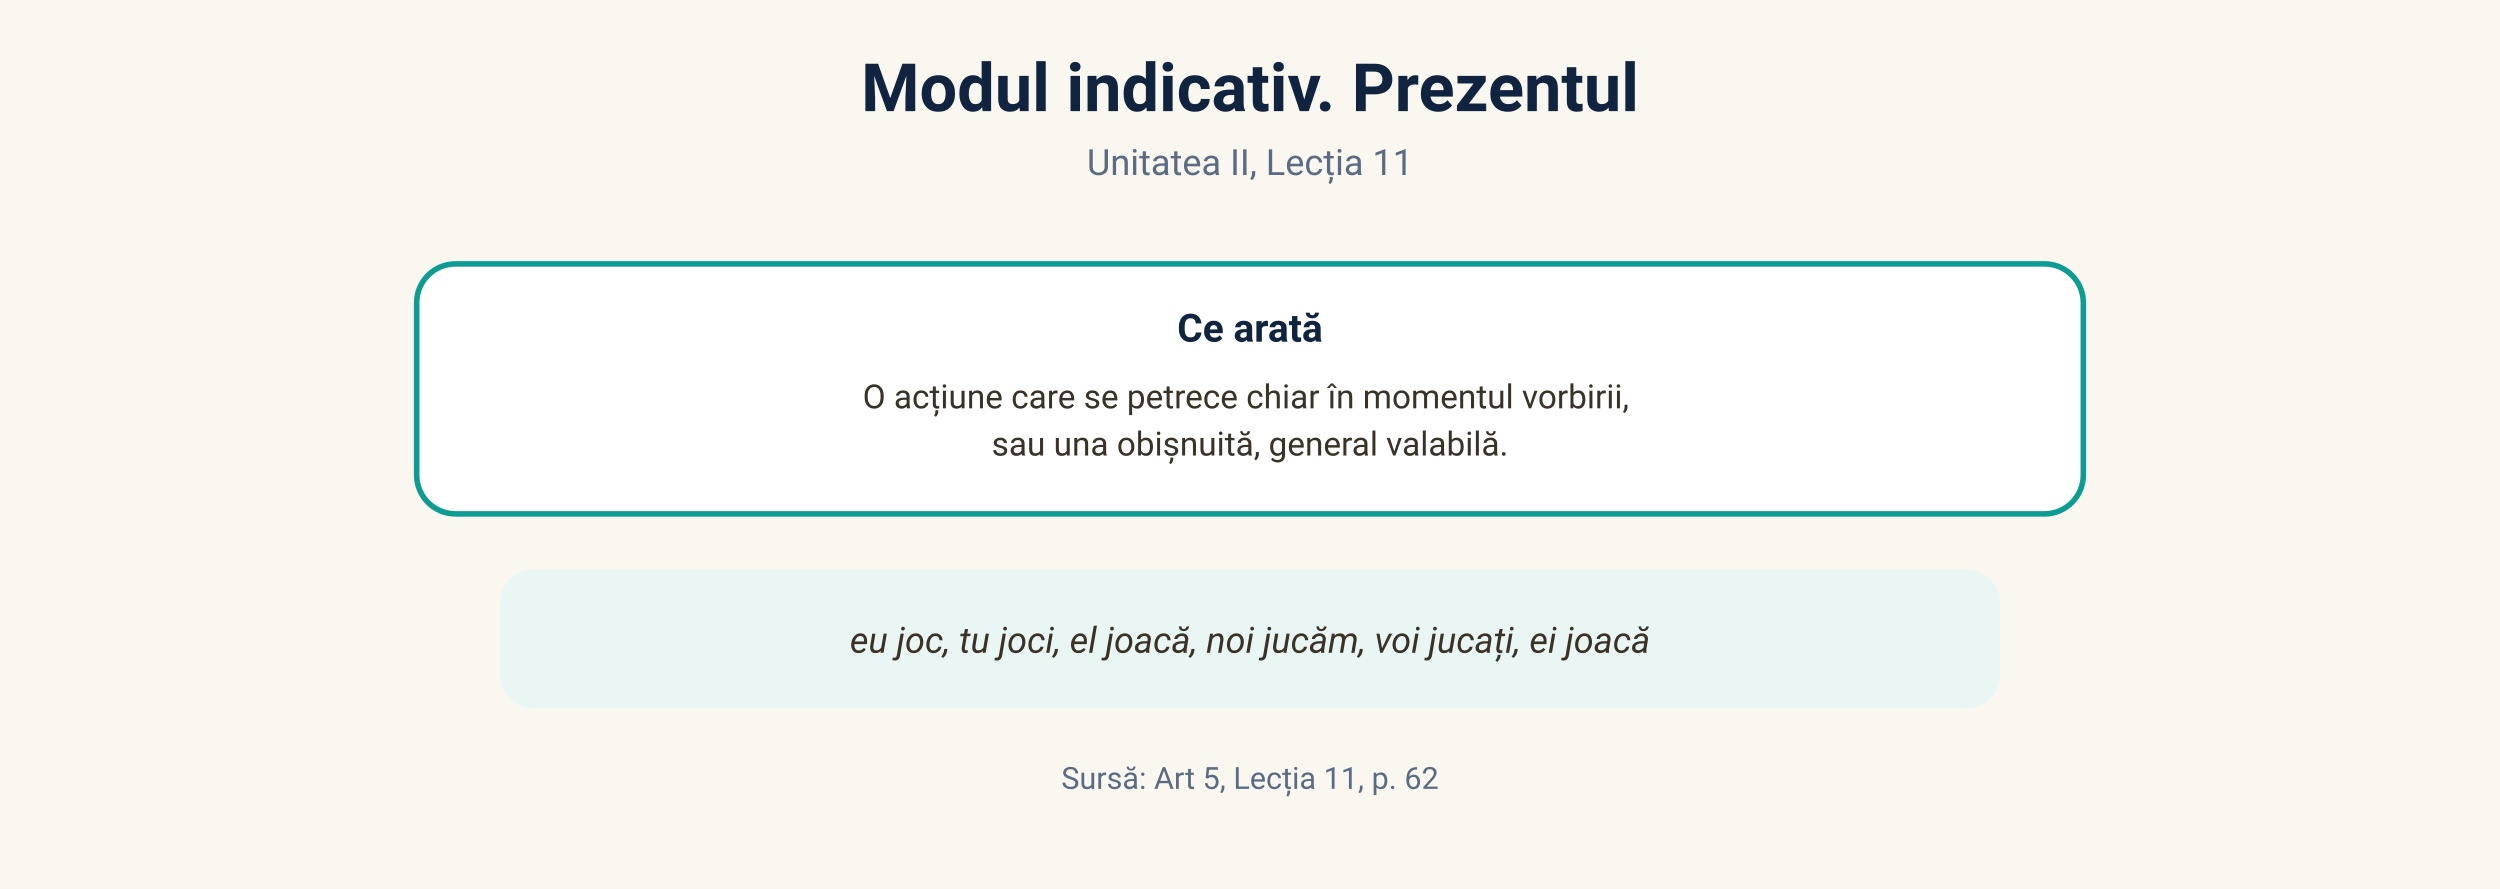
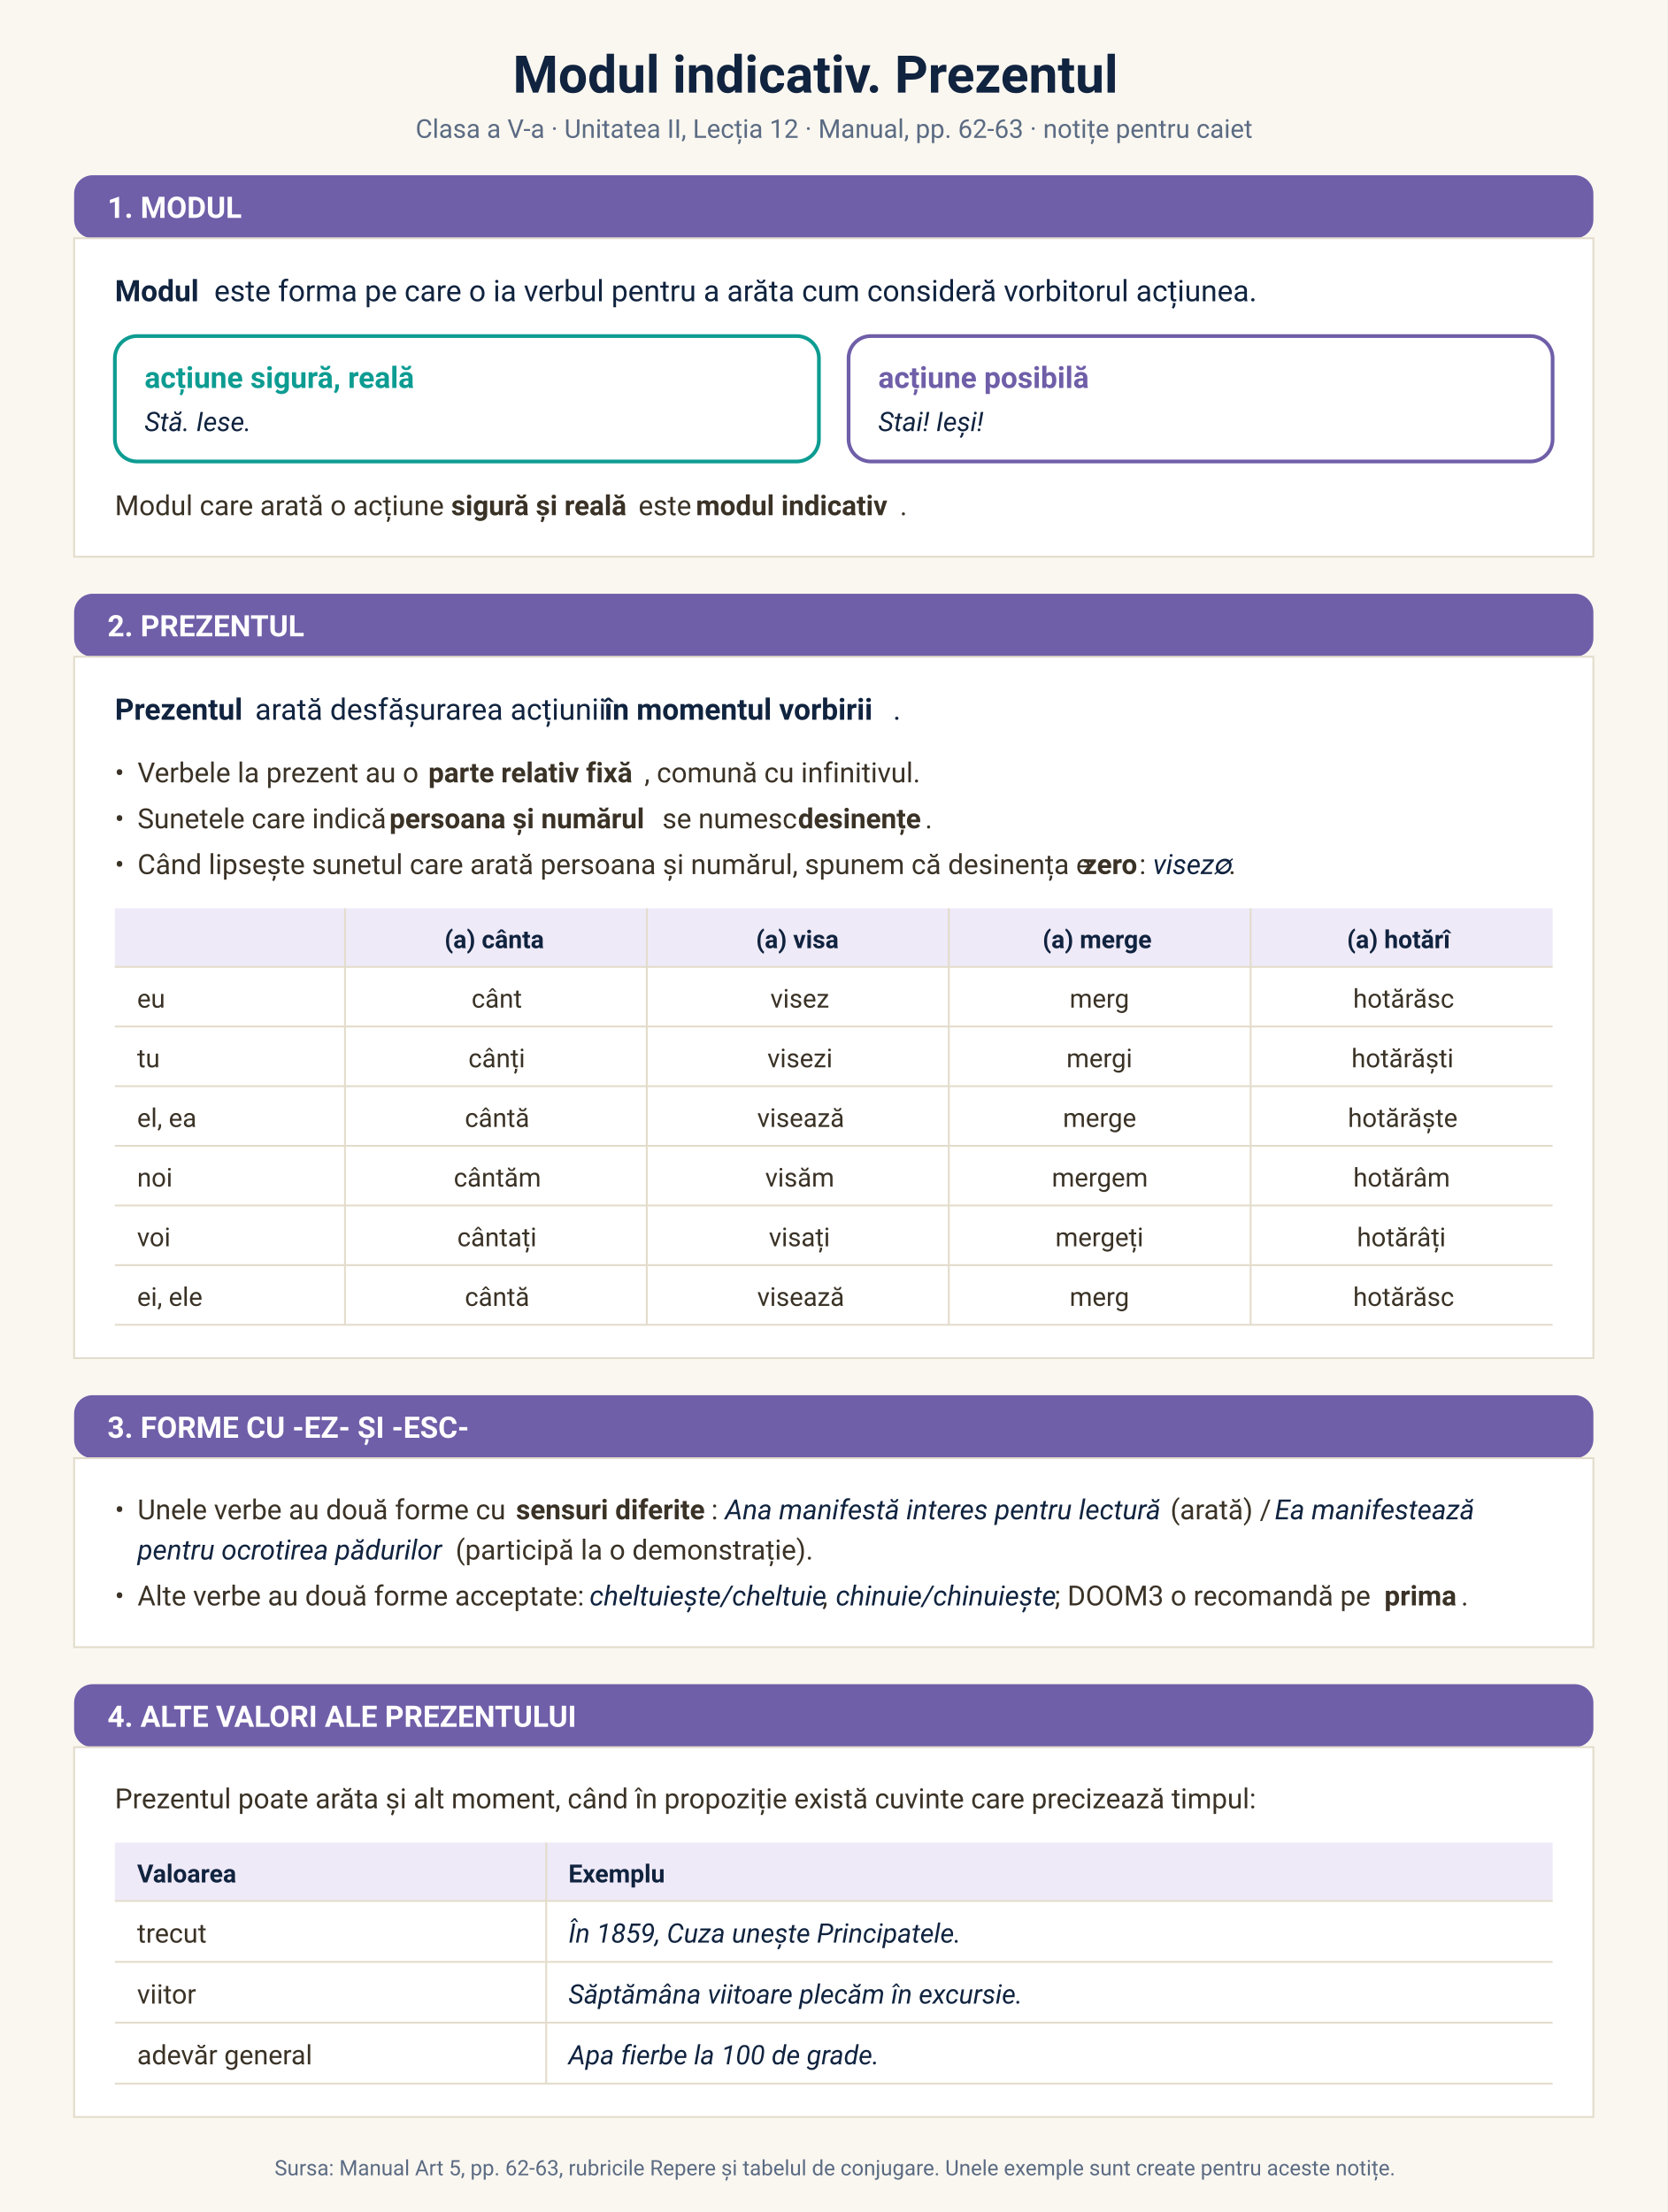
- <svg xmlns="http://www.w3.org/2000/svg" viewBox="0 0 900 320" font-family="'Segoe UI', 'Plus Jakarta Sans', -apple-system, Roboto, sans-serif">
-   <rect width="900" height="320" fill="#faf7f0" />
-   <text x="450" y="40" text-anchor="middle" font-size="24" font-weight="700" fill="#10233f">Modul indicativ. Prezentul</text>
-   <text x="450" y="63" text-anchor="middle" font-size="13" fill="#5b6b83">Unitatea II, Lecția 11</text>
-   <rect x="150" y="95" width="600" height="90" rx="14" fill="#ffffff" stroke="#0d9c92" stroke-width="2" />
-   <text x="450" y="123" text-anchor="middle" font-size="14" font-weight="700" fill="#10233f">Ce arată</text>
-   <text font-size="12" fill="#3a3226" text-anchor="middle">
-     <tspan x="450" y="147">O acțiune care se petrece chiar în momentul vorbirii,</tspan>
-     <tspan x="450" y="164">sau una obișnuită, general valabilă.</tspan>
-   </text>
-   <rect x="180" y="205" width="540" height="50" rx="12" fill="#eaf6f4" />
-   <text x="450" y="235" text-anchor="middle" font-size="13" fill="#3a3226" font-style="italic">eu joc, tu joci, el joacă, noi jucăm, voi jucați, ei joacă</text>
-   <text x="450" y="284" text-anchor="middle" font-size="11" fill="#5b6b83">Sursă: Art 5, Lecția 11, p. 62</text>
+ <svg xmlns="http://www.w3.org/2000/svg" viewBox="0 0 900 1194" font-family="'Segoe UI', 'Plus Jakarta Sans', -apple-system, Roboto, sans-serif">
+   <rect width="900" height="1194" fill="#faf7f0" />
+   <text x="276.8" y="50.0" font-size="28" fill="#10233f" font-weight="700" textLength="346.9" lengthAdjust="spacing">Modul indicativ. Prezentul</text>
+   <text x="224.3" y="74.4" font-size="14" fill="#5b6b83" textLength="451.4" lengthAdjust="spacing">Clasa a V-a · Unitatea II, Lecția 12 · Manual, pp. 62-63 · notițe pentru caiet</text>
+   <rect x="40" y="94.6" width="820" height="34" rx="10" fill="#6f5ea8" />
+   <text x="58" y="117.6" font-size="16" font-weight="700" fill="#ffffff">1. MODUL</text>
+   <rect x="40" y="128.6" width="820" height="171.9" fill="#ffffff" stroke="#e3dccb" />
+   <text x="62.0" y="162.6" font-size="16" fill="#10233f" font-weight="700" textLength="49.3" lengthAdjust="spacing">Modul</text>
+   <text x="115.6" y="162.6" font-size="16" fill="#10233f" textLength="560.9" lengthAdjust="spacing">este forma pe care o ia verbul pentru a arăta cum consideră vorbitorul acțiunea.</text>
+   <rect x="62.0" y="181.4" width="380.0" height="67.7" rx="12" fill="#ffffff" stroke="#0d9c92" stroke-width="2" />
+   <text x="78.0" y="209.4" font-size="16" fill="#0d9c92" font-weight="700" textLength="151.5" lengthAdjust="spacing">acțiune sigură, reală</text>
+   <text x="78.0" y="232.7" font-size="14.5" fill="#10233f" font-style="italic" textLength="53.9" lengthAdjust="spacing">Stă. Iese.</text>
+   <rect x="458.0" y="181.4" width="380.0" height="67.7" rx="12" fill="#ffffff" stroke="#6f5ea8" stroke-width="2" />
+   <text x="474.0" y="209.4" font-size="16" fill="#6f5ea8" font-weight="700" textLength="118.4" lengthAdjust="spacing">acțiune posibilă</text>
+   <text x="474.0" y="232.7" font-size="14.5" fill="#10233f" font-style="italic" textLength="57.3" lengthAdjust="spacing">Stai! Ieși!</text>
+   <text x="62.0" y="278.1" font-size="15" fill="#3a3226" textLength="177.4" lengthAdjust="spacing">Modul care arată o acțiune</text>
+   <text x="243.5" y="278.1" font-size="15" fill="#3a3226" font-weight="700" textLength="97.0" lengthAdjust="spacing">sigură și reală</text>
+   <text x="344.6" y="278.1" font-size="15" fill="#3a3226" textLength="27.0" lengthAdjust="spacing">este</text>
+   <text x="375.6" y="278.1" font-size="15" fill="#3a3226" font-weight="700" textLength="110.1" lengthAdjust="spacing">modul indicativ</text>
+   <text x="485.7" y="278.1" font-size="15" fill="#3a3226" textLength="3.3" lengthAdjust="spacing">.</text>
+   <rect x="40" y="320.5" width="820" height="34" rx="10" fill="#6f5ea8" />
+   <text x="58" y="343.5" font-size="16" font-weight="700" fill="#ffffff">2. PREZENTUL</text>
+   <rect x="40" y="354.5" width="820" height="378.6" fill="#ffffff" stroke="#e3dccb" />
+   <text x="62.0" y="388.5" font-size="16" fill="#10233f" font-weight="700" textLength="71.4" lengthAdjust="spacing">Prezentul</text>
+   <text x="137.7" y="388.5" font-size="16" fill="#10233f" textLength="184.2" lengthAdjust="spacing">arată desfășurarea acțiunii</text>
+   <text x="326.2" y="388.5" font-size="16" fill="#10233f" font-weight="700" textLength="155.8" lengthAdjust="spacing">în momentul vorbirii</text>
+   <text x="482.0" y="388.5" font-size="16" fill="#10233f" textLength="3.5" lengthAdjust="spacing">.</text>
+   <text x="62.0" y="422.3" font-size="15" fill="#3a3226">•</text>
+   <text x="74.2" y="422.3" font-size="15" fill="#3a3226" textLength="153.0" lengthAdjust="spacing">Verbele la prezent au o</text>
+   <text x="231.2" y="422.3" font-size="15" fill="#3a3226" font-weight="700" textLength="116.6" lengthAdjust="spacing">parte relativ fixă</text>
+   <text x="347.8" y="422.3" font-size="15" fill="#3a3226" textLength="148.2" lengthAdjust="spacing">, comună cu infinitivul.</text>
+   <text x="62.0" y="447.1" font-size="15" fill="#3a3226">•</text>
+   <text x="74.2" y="447.1" font-size="15" fill="#3a3226" textLength="132.0" lengthAdjust="spacing">Sunetele care indică</text>
+   <text x="210.2" y="447.1" font-size="15" fill="#3a3226" font-weight="700" textLength="143.2" lengthAdjust="spacing">persoana și numărul</text>
+   <text x="357.5" y="447.1" font-size="15" fill="#3a3226" textLength="69.2" lengthAdjust="spacing">se numesc</text>
+   <text x="430.7" y="447.1" font-size="15" fill="#3a3226" font-weight="700" textLength="68.5" lengthAdjust="spacing">desinențe</text>
+   <text x="499.3" y="447.1" font-size="15" fill="#3a3226" textLength="3.3" lengthAdjust="spacing">.</text>
+   <text x="62.0" y="471.8" font-size="15" fill="#3a3226">•</text>
+   <text x="74.2" y="471.8" font-size="15" fill="#3a3226" textLength="506.2" lengthAdjust="spacing">Când lipsește sunetul care arată persoana și numărul, spunem că desinența e</text>
+   <text x="584.5" y="471.8" font-size="15" fill="#3a3226" font-weight="700" textLength="30.4" lengthAdjust="spacing">zero</text>
+   <text x="614.9" y="471.8" font-size="15" fill="#3a3226" textLength="3.3" lengthAdjust="spacing">:</text>
+   <text x="622.3" y="471.8" font-size="15" fill="#10233f" font-style="italic" textLength="40.8" lengthAdjust="spacing">visez∅</text>
+   <text x="663.1" y="471.8" font-size="15" fill="#3a3226" textLength="3.3" lengthAdjust="spacing">.</text>
+   <rect x="62.0" y="490.3" width="776.0" height="31.6" fill="#efeaf8" />
+   <text x="239.9" y="511.8" font-size="13.5" fill="#10233f" font-weight="700" textLength="55.6" lengthAdjust="spacing">(a) cânta</text>
+   <text x="408.0" y="511.8" font-size="13.5" fill="#10233f" font-weight="700" textLength="45.4" lengthAdjust="spacing">(a) visa</text>
+   <text x="562.7" y="511.8" font-size="13.5" fill="#10233f" font-weight="700" textLength="61.8" lengthAdjust="spacing">(a) merge</text>
+   <text x="727.0" y="511.8" font-size="13.5" fill="#10233f" font-weight="700" textLength="59.1" lengthAdjust="spacing">(a) hotărî</text>
+   <line x1="62.0" y1="521.9" x2="838.0" y2="521.9" stroke="#e3dccb" />
+   <text x="74.0" y="543.9" font-size="14" fill="#3a3226" textLength="15.3" lengthAdjust="spacing">eu</text>
+   <text x="254.5" y="543.9" font-size="14" fill="#3a3226" textLength="26.3" lengthAdjust="spacing">cânt</text>
+   <text x="415.8" y="543.9" font-size="14" fill="#3a3226" textLength="29.5" lengthAdjust="spacing">visez</text>
+   <text x="577.3" y="543.9" font-size="14" fill="#3a3226" textLength="32.5" lengthAdjust="spacing">merg</text>
+   <text x="730.3" y="543.9" font-size="14" fill="#3a3226" textLength="52.5" lengthAdjust="spacing">hotărăsc</text>
+   <line x1="62.0" y1="554.1" x2="838.0" y2="554.1" stroke="#e3dccb" />
+   <text x="74.0" y="576.1" font-size="14" fill="#3a3226" textLength="12.7" lengthAdjust="spacing">tu</text>
+   <text x="252.8" y="576.1" font-size="14" fill="#3a3226" textLength="29.7" lengthAdjust="spacing">cânți</text>
+   <text x="414.2" y="576.1" font-size="14" fill="#3a3226" textLength="32.9" lengthAdjust="spacing">visezi</text>
+   <text x="575.6" y="576.1" font-size="14" fill="#3a3226" textLength="35.8" lengthAdjust="spacing">mergi</text>
+   <text x="729.4" y="576.1" font-size="14" fill="#3a3226" textLength="54.2" lengthAdjust="spacing">hotărăști</text>
+   <line x1="62.0" y1="586.3" x2="838.0" y2="586.3" stroke="#e3dccb" />
+   <text x="74.0" y="608.3" font-size="14" fill="#3a3226" textLength="31.9" lengthAdjust="spacing">el, ea</text>
+   <text x="250.9" y="608.3" font-size="14" fill="#3a3226" textLength="33.5" lengthAdjust="spacing">cântă</text>
+   <text x="408.7" y="608.3" font-size="14" fill="#3a3226" textLength="43.8" lengthAdjust="spacing">visează</text>
+   <text x="573.7" y="608.3" font-size="14" fill="#3a3226" textLength="39.8" lengthAdjust="spacing">merge</text>
+   <text x="727.5" y="608.3" font-size="14" fill="#3a3226" textLength="58.1" lengthAdjust="spacing">hotărăște</text>
+   <line x1="62.0" y1="618.5" x2="838.0" y2="618.5" stroke="#e3dccb" />
+   <text x="74.0" y="640.5" font-size="14" fill="#3a3226" textLength="19.6" lengthAdjust="spacing">noi</text>
+   <text x="244.9" y="640.5" font-size="14" fill="#3a3226" textLength="45.5" lengthAdjust="spacing">cântăm</text>
+   <text x="413.0" y="640.5" font-size="14" fill="#3a3226" textLength="35.1" lengthAdjust="spacing">visăm</text>
+   <text x="567.7" y="640.5" font-size="14" fill="#3a3226" textLength="51.8" lengthAdjust="spacing">mergem</text>
+   <text x="730.4" y="640.5" font-size="14" fill="#3a3226" textLength="52.2" lengthAdjust="spacing">hotărâm</text>
+   <line x1="62.0" y1="650.7" x2="838.0" y2="650.7" stroke="#e3dccb" />
+   <text x="74.0" y="672.7" font-size="14" fill="#3a3226" textLength="18.3" lengthAdjust="spacing">voi</text>
+   <text x="246.8" y="672.7" font-size="14" fill="#3a3226" textLength="41.6" lengthAdjust="spacing">cântați</text>
+   <text x="415.0" y="672.7" font-size="14" fill="#3a3226" textLength="31.2" lengthAdjust="spacing">visați</text>
+   <text x="569.6" y="672.7" font-size="14" fill="#3a3226" textLength="47.9" lengthAdjust="spacing">mergeți</text>
+   <text x="732.4" y="672.7" font-size="14" fill="#3a3226" textLength="48.3" lengthAdjust="spacing">hotărâți</text>
+   <line x1="62.0" y1="682.9" x2="838.0" y2="682.9" stroke="#e3dccb" />
+   <text x="74.0" y="704.9" font-size="14" fill="#3a3226" textLength="35.4" lengthAdjust="spacing">ei, ele</text>
+   <text x="250.9" y="704.9" font-size="14" fill="#3a3226" textLength="33.5" lengthAdjust="spacing">cântă</text>
+   <text x="408.7" y="704.9" font-size="14" fill="#3a3226" textLength="43.8" lengthAdjust="spacing">visează</text>
+   <text x="577.3" y="704.9" font-size="14" fill="#3a3226" textLength="32.5" lengthAdjust="spacing">merg</text>
+   <text x="730.3" y="704.9" font-size="14" fill="#3a3226" textLength="52.5" lengthAdjust="spacing">hotărăsc</text>
+   <line x1="62.0" y1="715.1" x2="838.0" y2="715.1" stroke="#e3dccb" />
+   <line x1="186.2" y1="490.3" x2="186.2" y2="715.1" stroke="#e3dccb" />
+   <line x1="349.1" y1="490.3" x2="349.1" y2="715.1" stroke="#e3dccb" />
+   <line x1="512.1" y1="490.3" x2="512.1" y2="715.1" stroke="#e3dccb" />
+   <line x1="675.0" y1="490.3" x2="675.0" y2="715.1" stroke="#e3dccb" />
+   <rect x="40" y="753.1" width="820" height="34" rx="10" fill="#6f5ea8" />
+   <text x="58" y="776.1" font-size="16" font-weight="700" fill="#ffffff">3. FORME CU -EZ- ȘI -ESC-</text>
+   <rect x="40" y="787.1" width="820" height="102.0" fill="#ffffff" stroke="#e3dccb" />
+   <text x="62.0" y="820.1" font-size="15" fill="#3a3226">•</text>
+   <text x="74.2" y="820.1" font-size="15" fill="#3a3226" textLength="200.2" lengthAdjust="spacing">Unele verbe au două forme cu</text>
+   <text x="278.5" y="820.1" font-size="15" fill="#3a3226" font-weight="700" textLength="105.5" lengthAdjust="spacing">sensuri diferite</text>
+   <text x="383.9" y="820.1" font-size="15" fill="#3a3226" textLength="3.3" lengthAdjust="spacing">:</text>
+   <text x="391.3" y="820.1" font-size="15" fill="#10233f" font-style="italic" textLength="236.4" lengthAdjust="spacing">Ana manifestă interes pentru lectură</text>
+   <text x="631.7" y="820.1" font-size="15" fill="#3a3226" textLength="52.2" lengthAdjust="spacing">(arată) /</text>
+   <text x="688.0" y="820.1" font-size="15" fill="#10233f" font-style="italic" textLength="105.9" lengthAdjust="spacing">Ea manifestează</text>
+   <text x="74.2" y="841.8" font-size="15" fill="#10233f" font-style="italic" textLength="167.7" lengthAdjust="spacing">pentru ocrotirea pădurilor</text>
+   <text x="245.9" y="841.8" font-size="15" fill="#3a3226" textLength="189.8" lengthAdjust="spacing">(participă la o demonstrație).</text>
+   <text x="62.0" y="866.6" font-size="15" fill="#3a3226">•</text>
+   <text x="74.2" y="866.6" font-size="15" fill="#3a3226" textLength="240.0" lengthAdjust="spacing">Alte verbe au două forme acceptate:</text>
+   <text x="318.2" y="866.6" font-size="15" fill="#10233f" font-style="italic" textLength="125.5" lengthAdjust="spacing">cheltuiește/cheltuie</text>
+   <text x="443.8" y="866.6" font-size="15" fill="#3a3226" textLength="3.3" lengthAdjust="spacing">,</text>
+   <text x="451.1" y="866.6" font-size="15" fill="#10233f" font-style="italic" textLength="118.0" lengthAdjust="spacing">chinuie/chinuiește</text>
+   <text x="569.2" y="866.6" font-size="15" fill="#3a3226" textLength="174.0" lengthAdjust="spacing">; DOOM3 o recomandă pe</text>
+   <text x="747.2" y="866.6" font-size="15" fill="#3a3226" font-weight="700" textLength="41.4" lengthAdjust="spacing">prima</text>
+   <text x="788.6" y="866.6" font-size="15" fill="#3a3226" textLength="3.3" lengthAdjust="spacing">.</text>
+   <rect x="40" y="909.1" width="820" height="34" rx="10" fill="#6f5ea8" />
+   <text x="58" y="932.1" font-size="16" font-weight="700" fill="#ffffff">4. ALTE VALORI ALE PREZENTULUI</text>
+   <rect x="40" y="943.1" width="820" height="199.6" fill="#ffffff" stroke="#e3dccb" />
+   <text x="62.0" y="976.1" font-size="15" fill="#3a3226" textLength="610.8" lengthAdjust="spacing">Prezentul poate arăta și alt moment, când în propoziție există cuvinte care precizează timpul:</text>
+   <rect x="62.0" y="994.6" width="776.0" height="31.6" fill="#efeaf8" />
+   <text x="74.0" y="1016.1" font-size="13.5" fill="#10233f" font-weight="700" textLength="55.6" lengthAdjust="spacing">Valoarea</text>
+   <text x="306.8" y="1016.1" font-size="13.5" fill="#10233f" font-weight="700" textLength="54.7" lengthAdjust="spacing">Exemplu</text>
+   <line x1="62.0" y1="1026.1" x2="838.0" y2="1026.1" stroke="#e3dccb" />
+   <text x="74.0" y="1048.6" font-size="14.5" fill="#3a3226" textLength="37.4" lengthAdjust="spacing">trecut</text>
+   <text x="306.8" y="1048.6" font-size="14.5" fill="#10233f" font-style="italic" textLength="212.0" lengthAdjust="spacing">În 1859, Cuza unește Principatele.</text>
+   <line x1="62.0" y1="1059.0" x2="838.0" y2="1059.0" stroke="#e3dccb" />
+   <text x="74.0" y="1081.5" font-size="14.5" fill="#3a3226" textLength="32.5" lengthAdjust="spacing">viitor</text>
+   <text x="306.8" y="1081.5" font-size="14.5" fill="#10233f" font-style="italic" textLength="244.9" lengthAdjust="spacing">Săptămâna viitoare plecăm în excursie.</text>
+   <line x1="62.0" y1="1091.8" x2="838.0" y2="1091.8" stroke="#e3dccb" />
+   <text x="74.0" y="1114.3" font-size="14.5" fill="#3a3226" textLength="94.7" lengthAdjust="spacing">adevăr general</text>
+   <text x="306.8" y="1114.3" font-size="14.5" fill="#10233f" font-style="italic" textLength="168.8" lengthAdjust="spacing">Apa fierbe la 100 de grade.</text>
+   <line x1="62.0" y1="1124.7" x2="838.0" y2="1124.7" stroke="#e3dccb" />
+   <line x1="294.8" y1="994.6" x2="294.8" y2="1124.7" stroke="#e3dccb" />
+   <text x="148.2" y="1174.2" font-size="11.5" fill="#5b6b83" textLength="603.5" lengthAdjust="spacing">Sursa: Manual Art 5, pp. 62-63, rubricile Repere și tabelul de conjugare. Unele exemple sunt create pentru aceste notițe.</text>
</svg>
